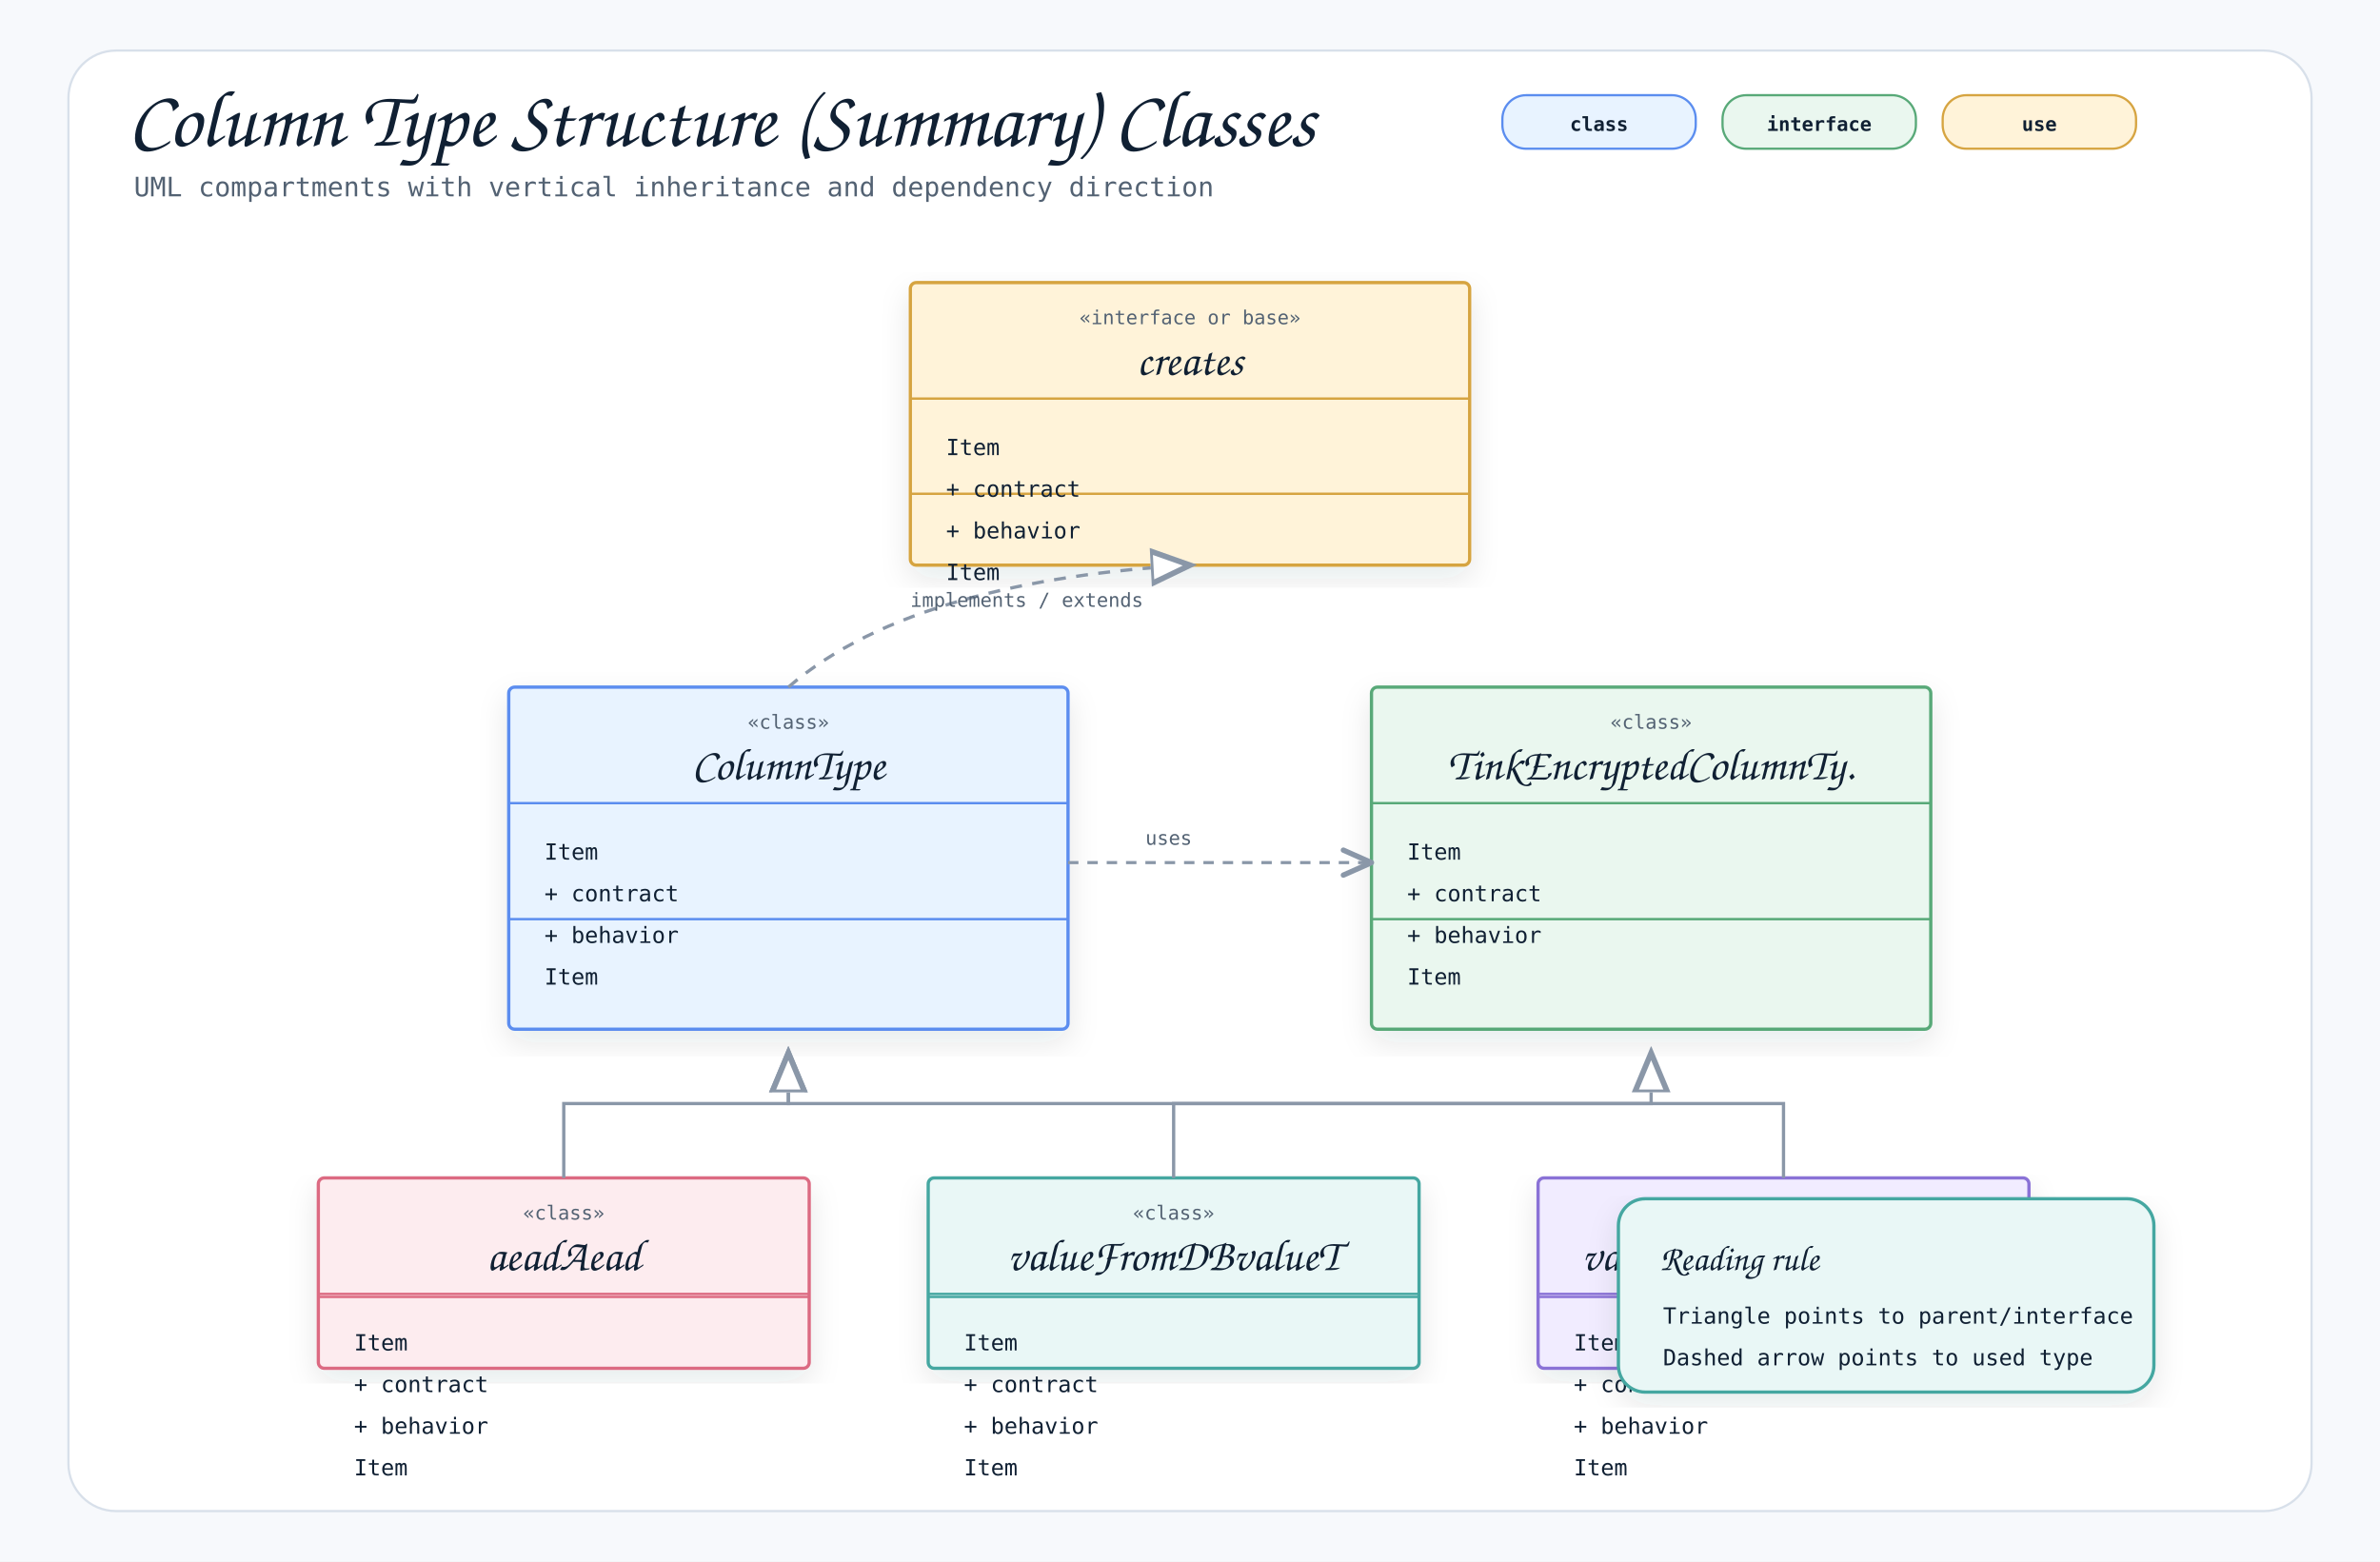
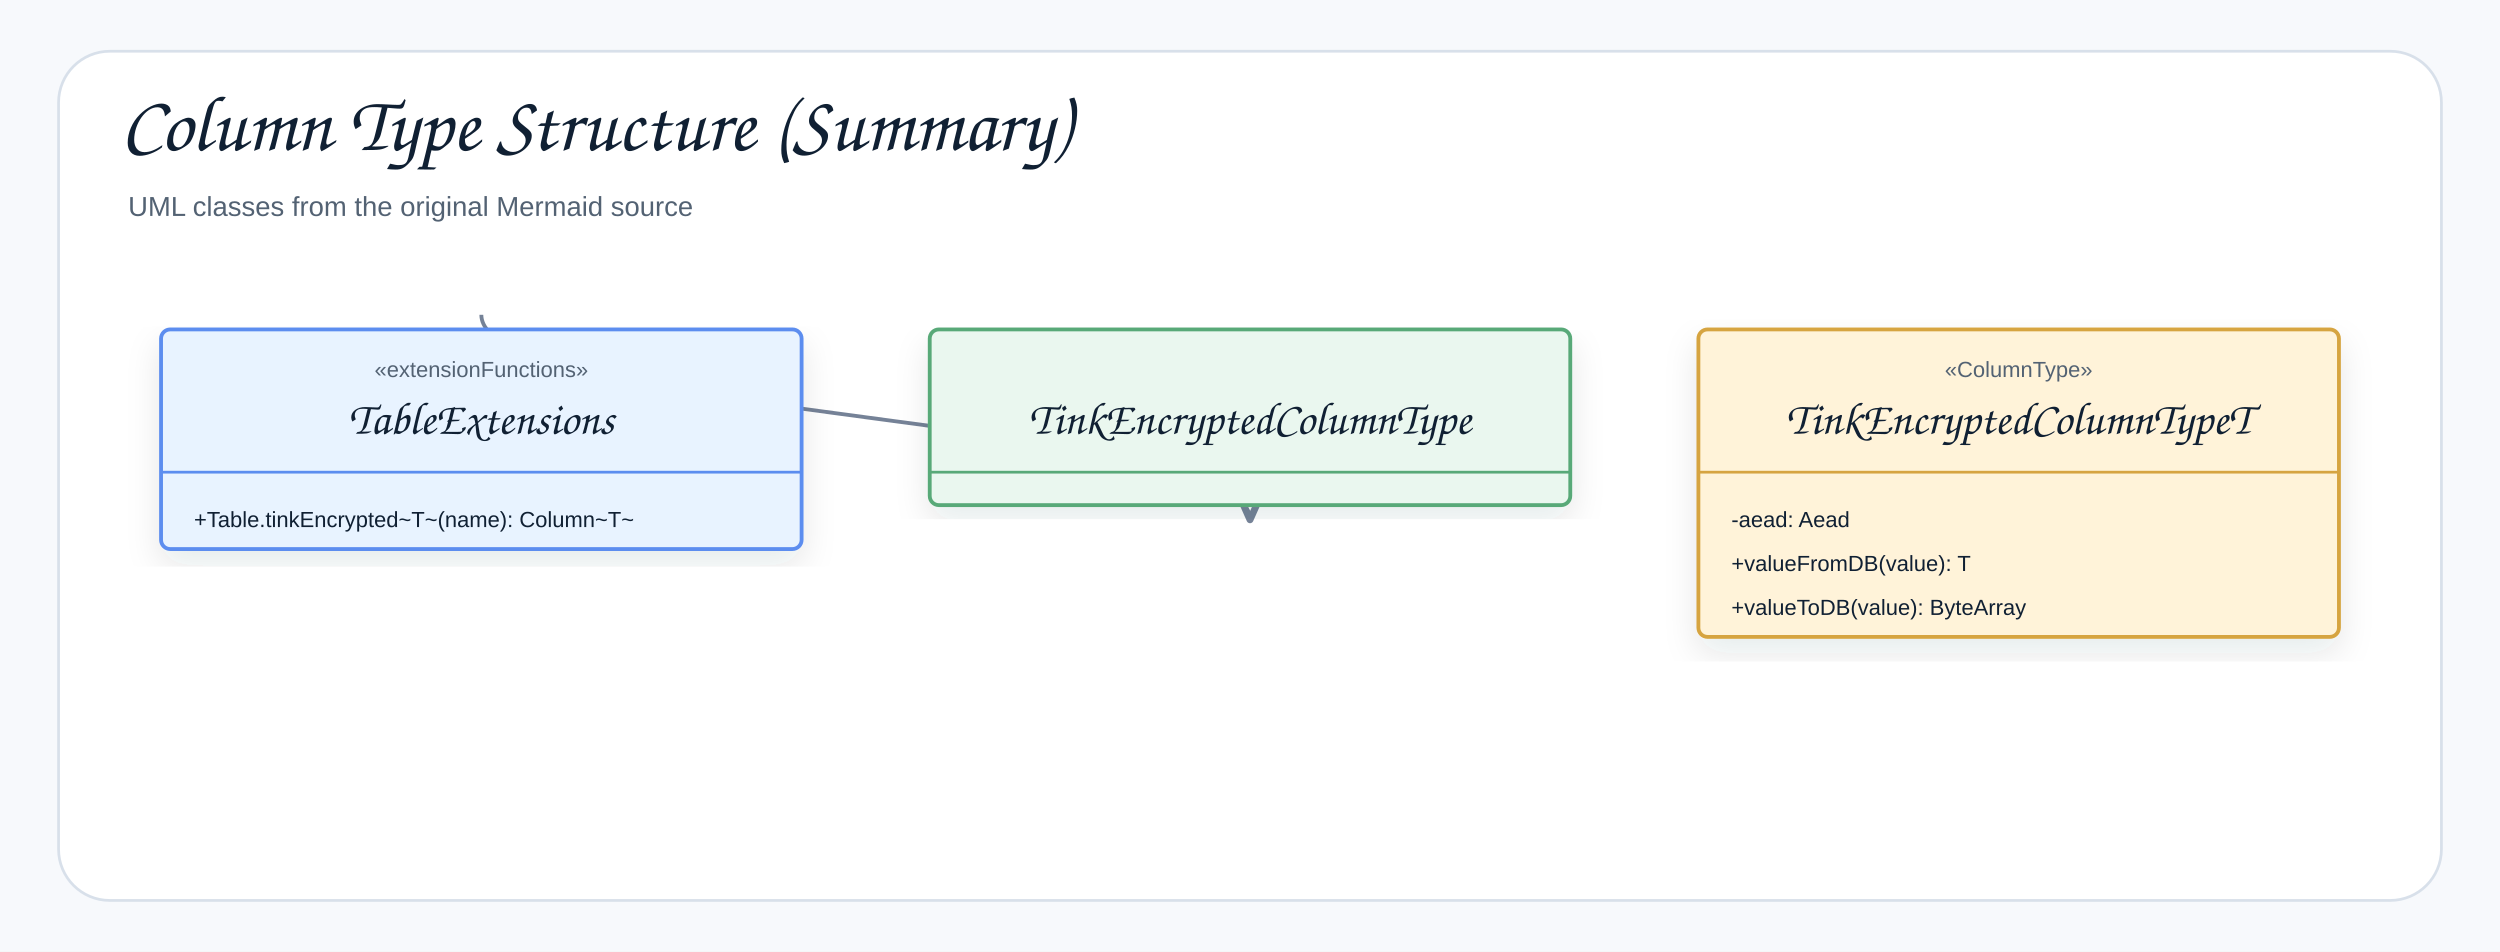
- <svg xmlns="http://www.w3.org/2000/svg" width="1600" height="1050" viewBox="0 0 1600 1050" role="img" aria-label="Column Type Structure (Summary) Classes">
+ <svg xmlns="http://www.w3.org/2000/svg" width="1366" height="520" viewBox="0 0 1366 520" role="img" aria-label="Column Type Structure (Summary)">
  <defs>
    <filter id="shadow" x="-8%" y="-8%" width="116%" height="116%">
-       <feDropShadow dx="0" dy="8" stdDeviation="10" flood-color="#1f2937" flood-opacity="0.10" />
+       <feDropShadow dx="0" dy="8" stdDeviation="9" flood-color="#1f2937" flood-opacity="0.10" />
    </filter>
    <marker id="openArrow" markerWidth="12" markerHeight="10" refX="10" refY="5" orient="auto" markerUnits="strokeWidth">
-       <path d="M 1 1 L 10 5 L 1 9" fill="none" stroke="#8a97a8" stroke-width="1.7" stroke-linecap="round" stroke-linejoin="round" />
+       <path d="M 1 1 L 10 5 L 1 9" fill="none" stroke="#758297" stroke-width="1.8" stroke-linecap="round" stroke-linejoin="round" />
    </marker>
    <marker id="inherit" markerWidth="14" markerHeight="12" refX="12" refY="6" orient="auto" markerUnits="strokeWidth">
-       <path d="M 0 1 L 12 6 L 0 11 Z" fill="#ffffff" stroke="#8a97a8" stroke-width="1.7" />
+       <path d="M 0 1 L 12 6 L 0 11 Z" fill="#ffffff" stroke="#758297" stroke-width="1.8" />
    </marker>
    <style>
-     .canvas { fill: #f7f9fc; }
-     .frame { fill: #ffffff; stroke: #d8e0ea; stroke-width: 1.5; }
-     .title { font-family: "Architects Daughter", "Comic Mono", cursive; font-size: 54px; font-weight: 400; fill: #102033; }
-     .subtitle { font-family: "Comic Mono", "SFMono-Regular", Menlo, Consolas, monospace; font-size: 18px; fill: #536273; }
-     .label { font-family: "Architects Daughter", "Comic Mono", cursive; font-size: 30px; font-weight: 400; fill: #102033; }
-     .smallLabel { font-family: "Architects Daughter", "Comic Mono", cursive; font-size: 24px; font-weight: 400; fill: #102033; }
-     .mono { font-family: "Comic Mono", "SFMono-Regular", Menlo, Consolas, monospace; font-size: 15px; fill: #102033; }
-     .small { font-family: "Comic Mono", "SFMono-Regular", Menlo, Consolas, monospace; font-size: 13px; fill: #536273; }
-     .strong { font-family: "Comic Mono", "SFMono-Regular", Menlo, Consolas, monospace; font-size: 15px; font-weight: 700; fill: #102033; }
-     .card { stroke-width: 2.2; filter: url(#shadow); }
-     .line { stroke: #8a97a8; stroke-width: 2.1; fill: none; marker-end: url(#openArrow); }
-     .softLine { stroke: #8a97a8; stroke-width: 2.1; fill: none; }
-     .dashed { stroke: #8a97a8; stroke-width: 2.1; stroke-dasharray: 7 6; fill: none; marker-end: url(#openArrow); }
-     .inheritLine { stroke: #8a97a8; stroke-width: 2.2; fill: none; marker-end: url(#inherit); }
-     .implLine { stroke: #8a97a8; stroke-width: 2.2; stroke-dasharray: 8 7; fill: none; marker-end: url(#inherit); }
-     .compartment { stroke-width: 1.6; fill: none; }
-     .chip { stroke-width: 1.5; rx: 16; }
-     .chipText { font-family: "Comic Mono", "SFMono-Regular", Menlo, Consolas, monospace; font-size: 13px; font-weight: 700; fill: #102033; }
+     .canvas{fill:#f7f9fc}.frame{fill:#fff;stroke:#d8e0ea;stroke-width:1.5}
+     .title{font-family:"Architects Daughter","Comic Sans MS","Comic Sans",cursive;font-size:43px;font-weight:400;fill:#102033}
+     .subtitle{font-family:"Comic Sans MS","Comic Sans","Comic Neue",Arial,sans-serif;font-size:15px;font-weight:400;fill:#536273}
+     .label{font-family:"Architects Daughter","Comic Sans MS","Comic Sans",cursive;font-size:25px;font-weight:400;fill:#102033}
+     .smallLabel{font-family:"Architects Daughter","Comic Sans MS","Comic Sans",cursive;font-size:21px;font-weight:400;fill:#102033}
+     .mono{font-family:"Comic Sans MS","Comic Sans","Comic Neue",Arial,sans-serif;font-size:12px;font-weight:400;fill:#102033}
+     .small{font-family:"Comic Sans MS","Comic Sans","Comic Neue",Arial,sans-serif;font-size:12px;font-weight:400;fill:#536273}
+     .strong{font-family:"Comic Sans MS","Comic Sans","Comic Neue",Arial,sans-serif;font-size:13px;font-weight:400;fill:#102033}
+     .card{stroke-width:2.1;filter:url(#shadow)}.compartment{stroke-width:1.5;fill:none}
+     .line{stroke:#758297;stroke-width:2.1;fill:none;marker-end:url(#openArrow)}
+     .plainLine{stroke:#758297;stroke-width:2.1;fill:none}
+     .dashed{stroke:#758297;stroke-width:2.1;stroke-dasharray:7 6;fill:none;marker-end:url(#openArrow)}
+     .inheritLine{stroke:#758297;stroke-width:2.2;fill:none;marker-end:url(#inherit)}
+     .implLine{stroke:#758297;stroke-width:2.2;stroke-dasharray:8 7;fill:none;marker-end:url(#inherit)}
  </style>
  </defs>
-   <rect class="canvas" width="1600" height="1050" />
-   <rect class="frame" x="46" y="34" width="1508" height="982" rx="32" />
-   <text class="title" x="86" y="98">Column Type Structure (Summary) Classes</text>
-   <text class="subtitle" x="90" y="132">UML compartments with vertical inheritance and dependency direction</text>
-   <rect class="chip" x="1010" y="64" width="130" height="36" fill="#e8f3ff" stroke="#5b8def" />
-   <text class="chipText" x="1075" y="88" text-anchor="middle">class</text>
-   <rect class="chip" x="1158" y="64" width="130" height="36" fill="#eaf7ef" stroke="#58a978" />
-   <text class="chipText" x="1223" y="88" text-anchor="middle">interface</text>
-   <rect class="chip" x="1306" y="64" width="130" height="36" fill="#fff3d9" stroke="#d6a441" />
-   <text class="chipText" x="1371" y="88" text-anchor="middle">use</text>
-   <g transform="translate(612,190)">
-     <rect class="card" x="0" y="0" width="376" height="190" rx="4" fill="#fff3d9" stroke="#d6a441" />
-     <line class="compartment" x1="0" y1="78" x2="376" y2="78" stroke="#d6a441" />
-     <line class="compartment" x1="0" y1="142" x2="376" y2="142" stroke="#d6a441" />
-     <text class="small" x="188" y="28" text-anchor="middle">«interface or base»</text>
-     <text class="label" x="188" y="62" text-anchor="middle">creates</text>
-     <text class="mono" x="24" y="116">Item</text>
-     <text class="mono" x="24" y="144">+ contract</text>
-     <text class="mono" x="24" y="172">+ behavior</text>
-     <text class="mono" x="24" y="200">Item</text>
+   <rect class="canvas" width="1366" height="520" />
+   <rect class="frame" x="32" y="28" width="1302" height="464" rx="28" />
+   <text class="title" x="66" y="82">Column Type Structure (Summary)</text>
+   <text class="subtitle" x="70" y="118">UML classes from the original Mermaid source</text>
+   <path class="line" d="M263 172 C263 228 683 228 683 284" />
+   <g transform="translate(88,180)">
+     <rect class="card" x="0" y="0" width="350" height="120" rx="5" fill="#E8F3FF" stroke="#5B8DEF" />
+     <line class="compartment" x1="0" y1="78" x2="350" y2="78" stroke="#5B8DEF" />
+     <text class="small" x="175" y="26" text-anchor="middle">«extensionFunctions»</text>
+     <text class="label" x="175" y="57" text-anchor="middle">TableExtensions</text>
+     <text class="mono" x="18" y="108">+Table.tinkEncrypted~T~(name): Column~T~</text>
  </g>
-   <g transform="translate(342,462)">
-     <rect class="card" x="0" y="0" width="376" height="230" rx="4" fill="#e8f3ff" stroke="#5b8def" />
-     <line class="compartment" x1="0" y1="78" x2="376" y2="78" stroke="#5b8def" />
-     <line class="compartment" x1="0" y1="156" x2="376" y2="156" stroke="#5b8def" />
-     <text class="small" x="188" y="28" text-anchor="middle">«class»</text>
-     <text class="label" x="188" y="62" text-anchor="middle">ColumnType</text>
-     <text class="mono" x="24" y="116">Item</text>
-     <text class="mono" x="24" y="144">+ contract</text>
-     <text class="mono" x="24" y="172">+ behavior</text>
-     <text class="mono" x="24" y="200">Item</text>
+   <g transform="translate(508,180)">
+     <rect class="card" x="0" y="0" width="350" height="96" rx="5" fill="#EAF7EF" stroke="#58A978" />
+     <line class="compartment" x1="0" y1="78" x2="350" y2="78" stroke="#58A978" />
+     <text class="small" x="175" y="26" text-anchor="middle" />
+     <text class="label" x="175" y="57" text-anchor="middle">TinkEncryptedColumnType</text>
  </g>
-   <g transform="translate(922,462)">
-     <rect class="card" x="0" y="0" width="376" height="230" rx="4" fill="#eaf7ef" stroke="#58a978" />
-     <line class="compartment" x1="0" y1="78" x2="376" y2="78" stroke="#58a978" />
-     <line class="compartment" x1="0" y1="156" x2="376" y2="156" stroke="#58a978" />
-     <text class="small" x="188" y="28" text-anchor="middle">«class»</text>
-     <text class="label" x="188" y="62" text-anchor="middle">TinkEncryptedColumnTy.</text>
-     <text class="mono" x="24" y="116">Item</text>
-     <text class="mono" x="24" y="144">+ contract</text>
-     <text class="mono" x="24" y="172">+ behavior</text>
-     <text class="mono" x="24" y="200">Item</text>
-   </g>
-   <g transform="translate(214,792)">
-     <rect class="card" x="0" y="0" width="330" height="128" rx="4" fill="#fdecef" stroke="#dc6b82" />
-     <line class="compartment" x1="0" y1="78" x2="330" y2="78" stroke="#dc6b82" />
-     <line class="compartment" x1="0" y1="80" x2="330" y2="80" stroke="#dc6b82" />
-     <text class="small" x="165" y="28" text-anchor="middle">«class»</text>
-     <text class="label" x="165" y="62" text-anchor="middle">aeadAead</text>
-     <text class="mono" x="24" y="116">Item</text>
-     <text class="mono" x="24" y="144">+ contract</text>
-     <text class="mono" x="24" y="172">+ behavior</text>
-     <text class="mono" x="24" y="200">Item</text>
-   </g>
-   <g transform="translate(624,792)">
-     <rect class="card" x="0" y="0" width="330" height="128" rx="4" fill="#e9f7f6" stroke="#45a7a1" />
-     <line class="compartment" x1="0" y1="78" x2="330" y2="78" stroke="#45a7a1" />
-     <line class="compartment" x1="0" y1="80" x2="330" y2="80" stroke="#45a7a1" />
-     <text class="small" x="165" y="28" text-anchor="middle">«class»</text>
-     <text class="label" x="165" y="62" text-anchor="middle">valueFromDBvalueT</text>
-     <text class="mono" x="24" y="116">Item</text>
-     <text class="mono" x="24" y="144">+ contract</text>
-     <text class="mono" x="24" y="172">+ behavior</text>
-     <text class="mono" x="24" y="200">Item</text>
-   </g>
-   <g transform="translate(1034,792)">
-     <rect class="card" x="0" y="0" width="330" height="128" rx="4" fill="#f1ecff" stroke="#8a72d6" />
-     <line class="compartment" x1="0" y1="78" x2="330" y2="78" stroke="#8a72d6" />
-     <line class="compartment" x1="0" y1="80" x2="330" y2="80" stroke="#8a72d6" />
-     <text class="small" x="165" y="28" text-anchor="middle">«class»</text>
-     <text class="label" x="165" y="62" text-anchor="middle">valueToDBvalueByteArr.</text>
-     <text class="mono" x="24" y="116">Item</text>
-     <text class="mono" x="24" y="144">+ contract</text>
-     <text class="mono" x="24" y="172">+ behavior</text>
-     <text class="mono" x="24" y="200">Item</text>
-   </g>
-   <path class="implLine" d="M530 462 C590 410 690 386 800 380" />
-   <text class="small" x="612" y="408">implements / extends</text>
-   <path class="dashed" d="M718 580 C780 580 860 580 922 580" />
-   <rect x="756" y="548" width="118" height="30" rx="15" fill="#ffffff" opacity="0.94" />
-   <text class="small" x="770" y="568">uses</text>
-   <path class="inheritLine" d="M379 792 L379 742 L530 742 L530 708" />
-   <path class="inheritLine" d="M789 792 L789 742 L1110 742 L1110 708" />
-   <path class="inheritLine" d="M1199 792 L1199 742 L530 742 L530 708" />
-   <g transform="translate(1088,806)">
-     <rect class="card" x="0" y="0" width="360" height="130" rx="18" fill="#e9f7f6" stroke="#45a7a1" />
-     <text class="smallLabel" x="28" y="48">Reading rule</text>
-     <text class="mono" x="30" y="84">Triangle points to parent/interface</text>
-     <text class="mono" x="30" y="112">Dashed arrow points to used type</text>
+   <g transform="translate(928,180)">
+     <rect class="card" x="0" y="0" width="350" height="168" rx="5" fill="#FFF3D9" stroke="#D6A441" />
+     <line class="compartment" x1="0" y1="78" x2="350" y2="78" stroke="#D6A441" />
+     <text class="small" x="175" y="26" text-anchor="middle">«ColumnType»</text>
+     <text class="label" x="175" y="57" text-anchor="middle">TinkEncryptedColumnTypeT</text>
+     <text class="mono" x="18" y="108">-aead: Aead</text>
+     <text class="mono" x="18" y="132">+valueFromDB(value): T</text>
+     <text class="mono" x="18" y="156">+valueToDB(value): ByteArray</text>
  </g>
</svg>
